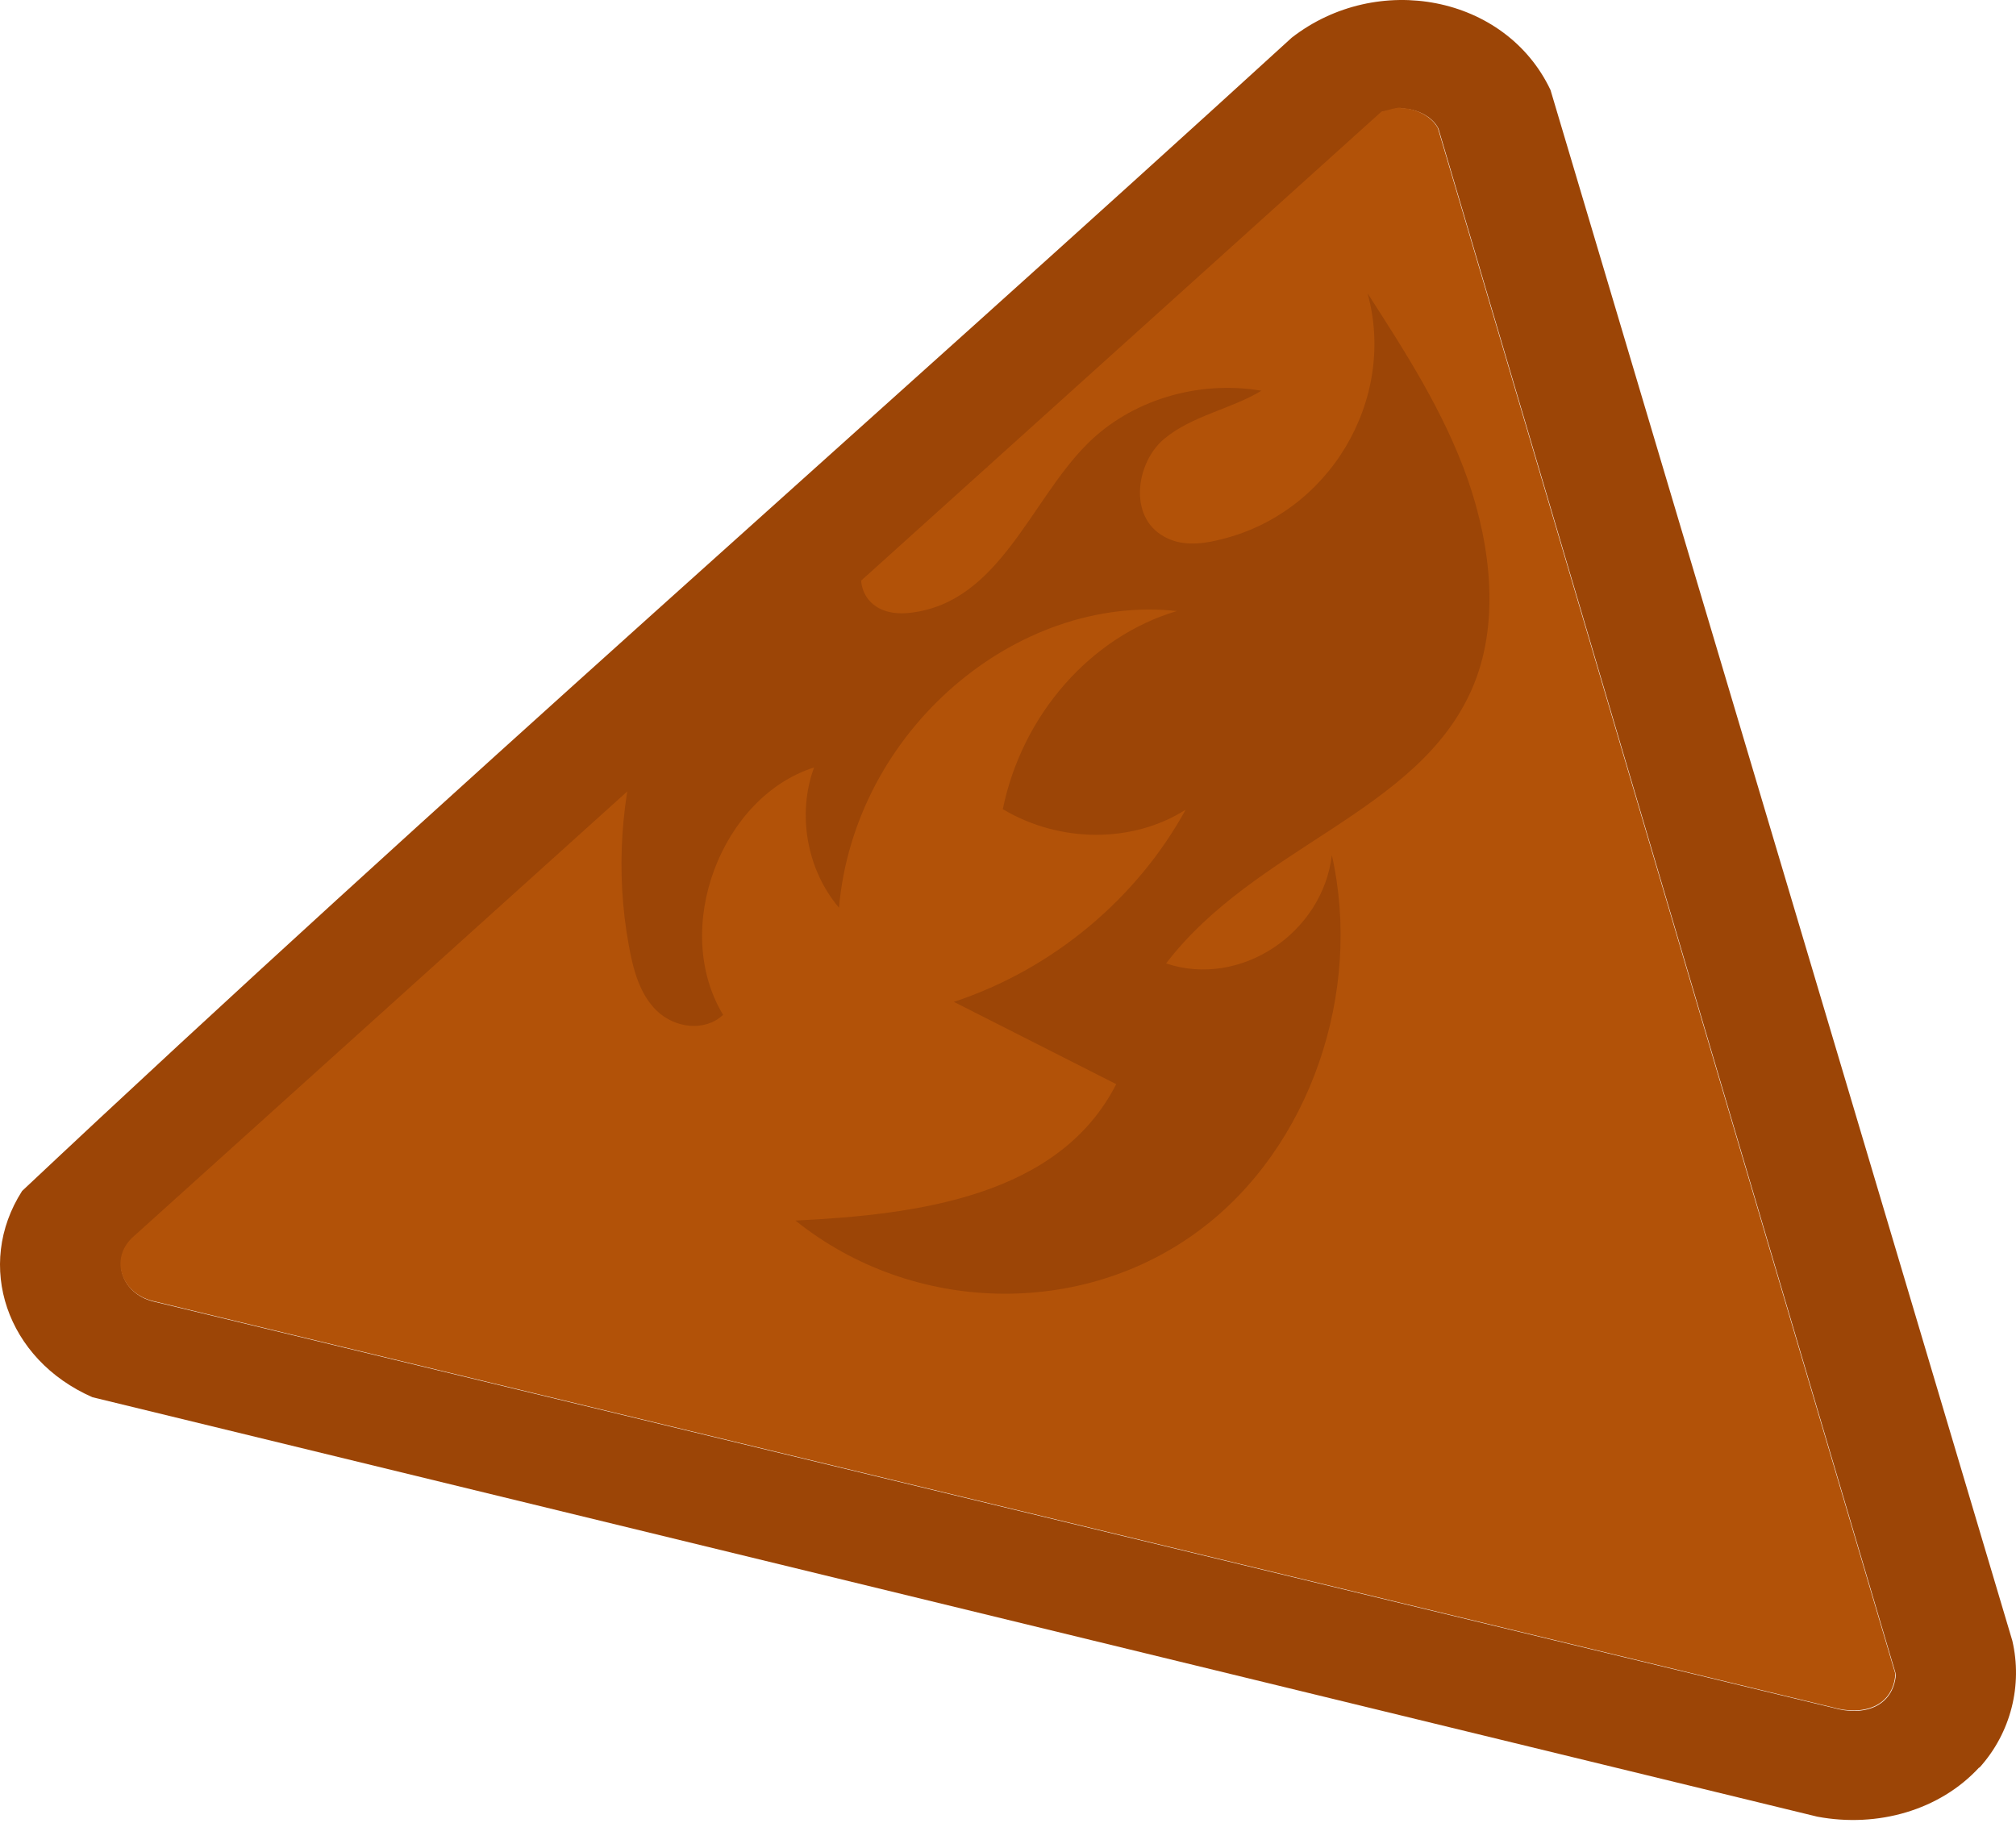
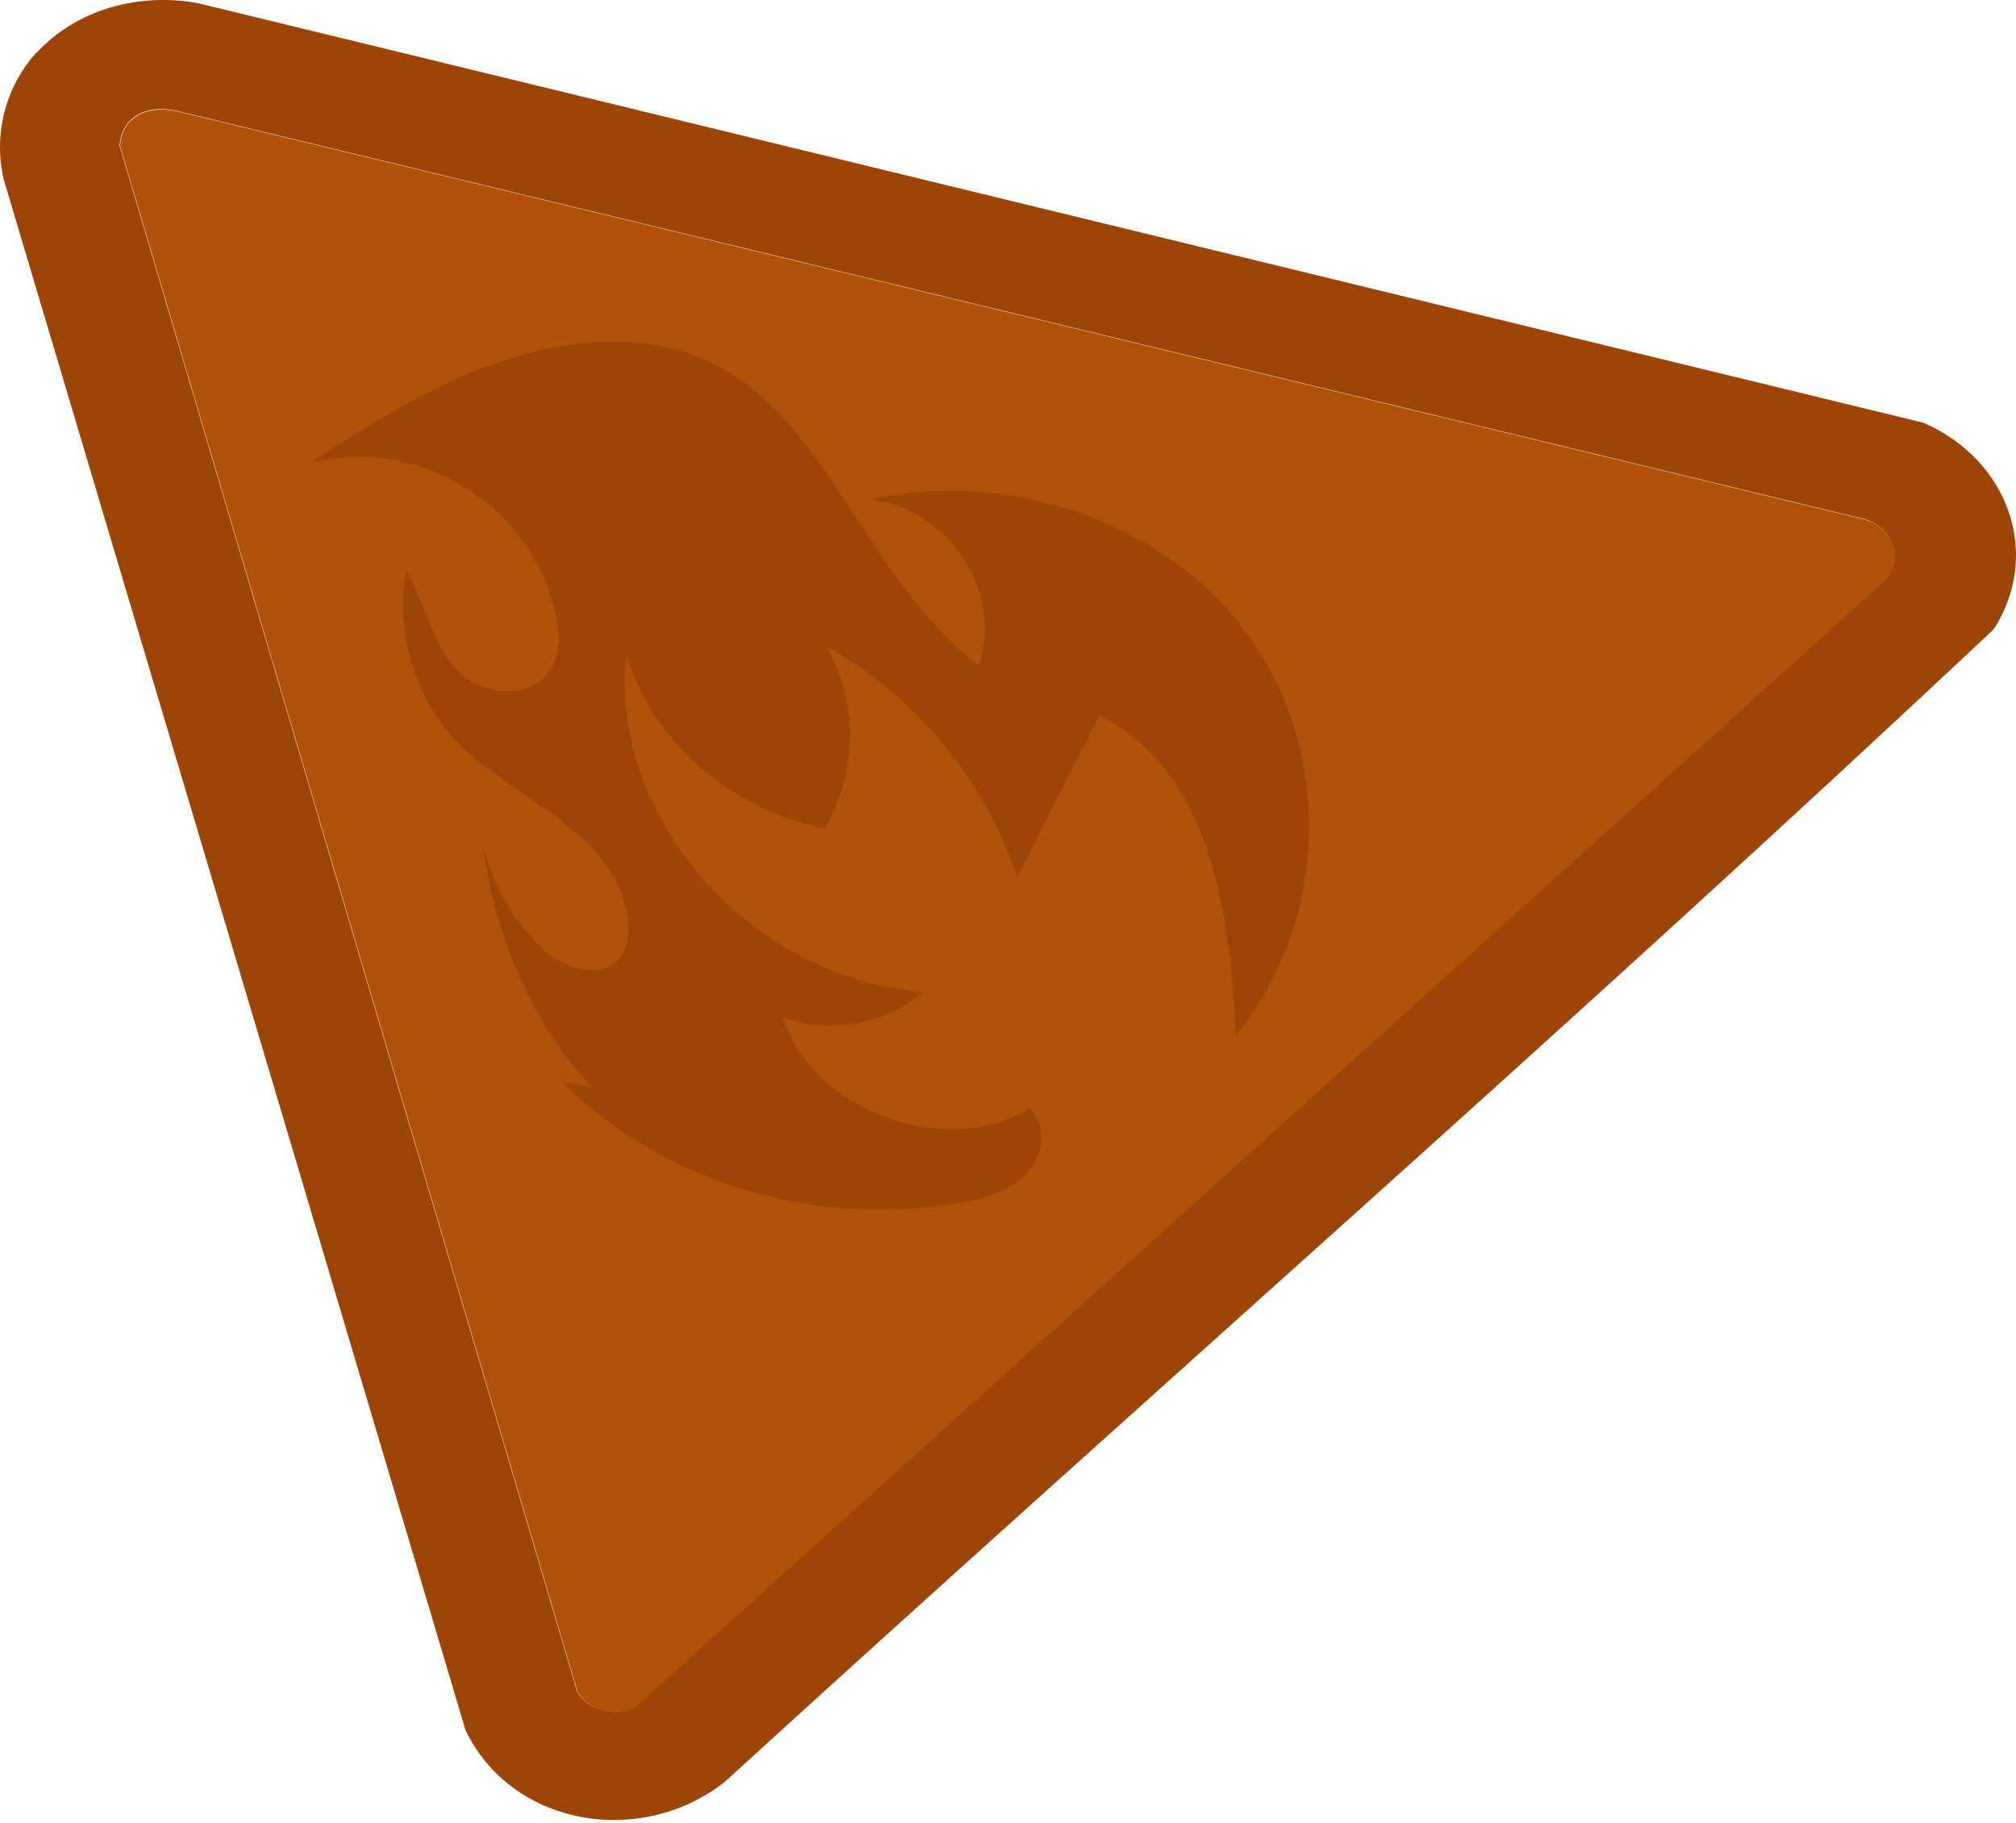
<svg xmlns="http://www.w3.org/2000/svg" width="542" height="490" viewBox="0 0 542 490" fill="none">
-   <path d="M532.132 475.211C521.507 486.779 504.768 491.511 488.611 488.488L24.871 375.702C1.728 365.58 -6.86 340.21 5.949 320.23C117.59 215.2 233.889 113.719 347.277 10.135C370.275 -7.743 404.771 -1.302 416.852 24.2L541.011 441.165C543.777 452.996 540.72 465.878 532.132 475.343V475.211ZM376.679 29.064C375.224 29.064 373.186 29.853 371.585 30.116L35.642 332.98C29.674 338.764 32.731 347.834 41.173 349.938L492.687 459.174C501.129 461.672 508.989 458.911 509.717 450.235L386.722 34.585C385.121 31.299 380.755 29.195 376.825 29.195L376.679 29.064Z" fill="#9c4506" />
-   <path d="M376.676 29.063C380.46 29.063 384.827 31.166 386.574 34.453L509.568 450.103C508.986 458.779 500.98 461.54 492.538 459.042L41.025 349.806C32.583 347.702 29.526 338.632 35.494 332.848L371.436 29.983C373.037 29.721 374.929 28.932 376.53 28.932L376.676 29.063Z" fill="#b25208" />
-   <path transform="rotate(270 271 268)" d="M286.347 180.103C313.566 163.146 350.683 169.193 374.7 188.516C398.717 207.839 409.779 235.181 413.418 263.049C411.089 252.533 405.849 242.806 398.28 235.181C392.312 229.135 381.104 225.06 376.01 232.421C374.118 235.181 373.827 238.731 374.263 242.017C377.174 265.678 404.248 273.96 419.531 289.208C431.321 300.907 436.852 318.916 433.941 336.136C428.992 327.986 427.245 317.47 420.986 309.977C414.728 302.485 400.172 300.25 394.787 309.846C392.167 314.315 392.603 319.705 393.768 324.437C400.609 354.54 431.758 372.549 460.141 364.661C444.421 374.783 428.119 385.299 410.07 391.609C392.021 397.919 370.77 400.285 353.594 392.661C320.408 378.069 311.529 334.69 279.943 310.503C273.247 330.484 288.094 352.568 309.054 355.065C272.374 363.347 230.454 349.413 208.184 319.442C184.604 287.894 185.477 242.411 210.804 210.863C212.405 243.857 217.354 281.715 247.484 297.095L269.609 253.453C278.488 280.269 297.555 302.748 321.281 315.761C312.257 301.565 312.256 281.978 321.426 266.598C347.044 271.856 367.859 290.391 374.7 313.395C379.358 270.542 342.823 226.768 294.935 222.562C305.124 213.886 320.117 211.257 332.634 215.858C324.774 191.014 289.404 177.343 266.115 191.408C261.457 186.413 262.622 178.394 267.134 173.662C271.646 168.93 278.342 167.221 284.892 166.038C324.483 158.808 365.821 172.085 392.021 198.506" fill="#9c4506" />
+   <path d="M9.868 14.168C20.494 2.6 37.233 -2.132 53.389 0.891L517.129 113.676C540.273 123.798 548.86 149.168 536.052 169.149C424.41 274.179 308.111 375.66 194.724 479.244C171.726 497.121 137.229 490.68 125.148 465.179L0.989 48.213C-1.776 36.383 1.28 23.501 9.868 14.036V14.168ZM165.176 460.315C166.631 460.315 168.669 459.526 170.27 459.263L506.213 156.398C512.18 150.614 509.124 141.544 500.682 139.441L49.168 30.205C40.726 27.707 32.866 30.467 32.138 39.143L155.133 454.794C156.734 458.08 161.1 460.183 165.03 460.183L165.176 460.315Z" fill="#9c4506" />
+   <path d="M165.172 460.314C161.387 460.314 157.021 458.211 155.274 454.925L32.28 39.275C32.862 30.599 40.867 27.838 49.31 30.336L500.823 139.572C509.265 141.675 512.322 150.746 506.354 156.529L170.412 459.394C168.811 459.657 166.919 460.446 165.317 460.446L165.172 460.314Z" fill="#b25208" />
+   <path d="M256.725 309.276C229.507 326.233 192.39 320.187 168.373 300.863C145.521 282.591 133.294 254.198 129.655 226.33C131.984 236.846 137.224 246.574 144.793 254.198C150.761 260.245 161.969 264.32 167.063 256.958C168.955 254.198 169.247 250.649 168.81 247.363C165.899 223.701 138.825 215.42 123.542 200.171C111.752 188.472 106.221 170.463 109.132 153.243C114.081 161.393 115.828 171.909 122.087 179.402C128.345 186.895 142.901 189.129 148.287 179.533C150.907 175.064 150.47 169.674 149.305 164.942C142.464 134.84 111.315 116.831 82.932 124.718C98.652 114.596 114.954 104.08 133.003 97.77C151.489 91.198 172.303 89.094 189.479 96.719C222.665 111.31 231.544 154.689 263.13 178.876C269.825 158.895 254.979 136.811 234.019 134.314C270.699 126.032 312.619 139.966 334.889 169.937C358.469 201.486 357.595 246.968 332.269 278.517C330.668 245.522 325.719 207.664 295.589 192.284L273.464 235.926C264.585 209.11 245.518 186.632 221.792 173.618C230.817 187.815 230.817 207.401 221.647 222.781C196.029 217.523 175.214 198.988 168.373 175.984C163.715 218.837 200.25 262.611 248.138 266.817C237.949 275.493 222.957 278.122 210.439 273.521C218.299 298.366 253.669 312.037 276.958 297.971C281.615 302.967 280.451 310.985 275.939 315.717C271.427 320.45 264.731 322.159 258.181 323.342C218.59 330.571 177.252 317.295 151.052 290.873" fill="#9c4506" />
</svg>
